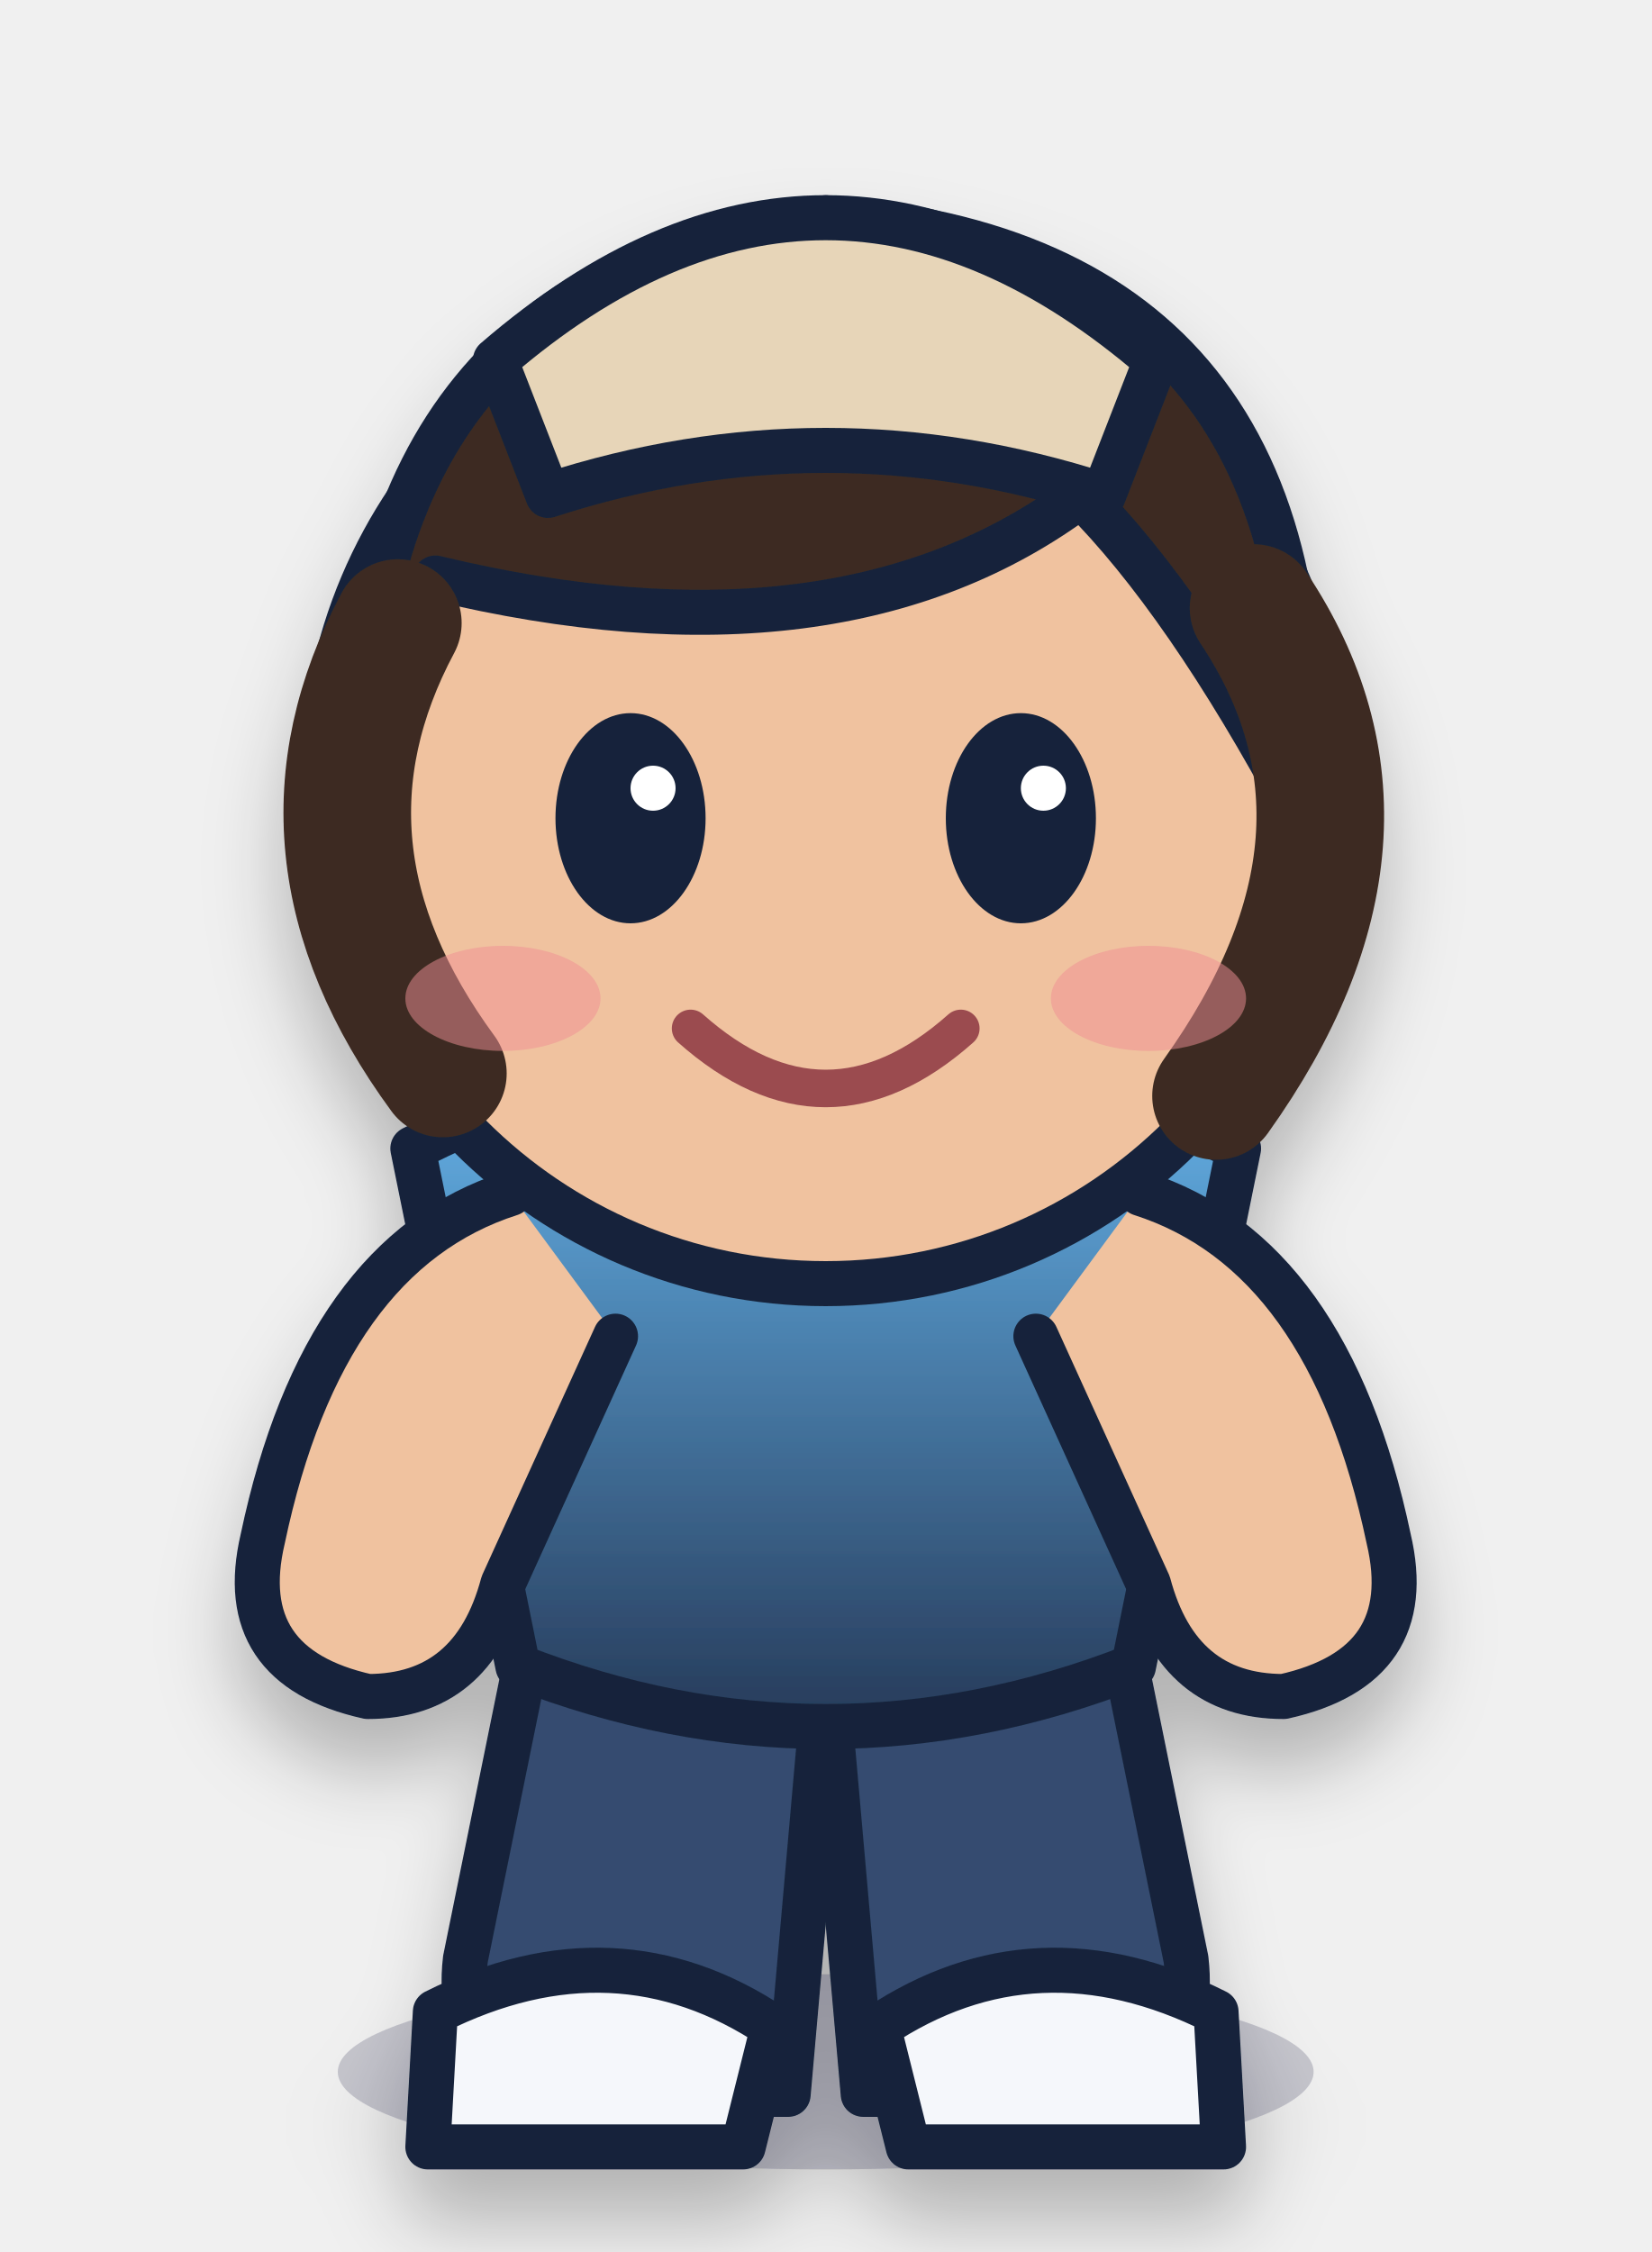
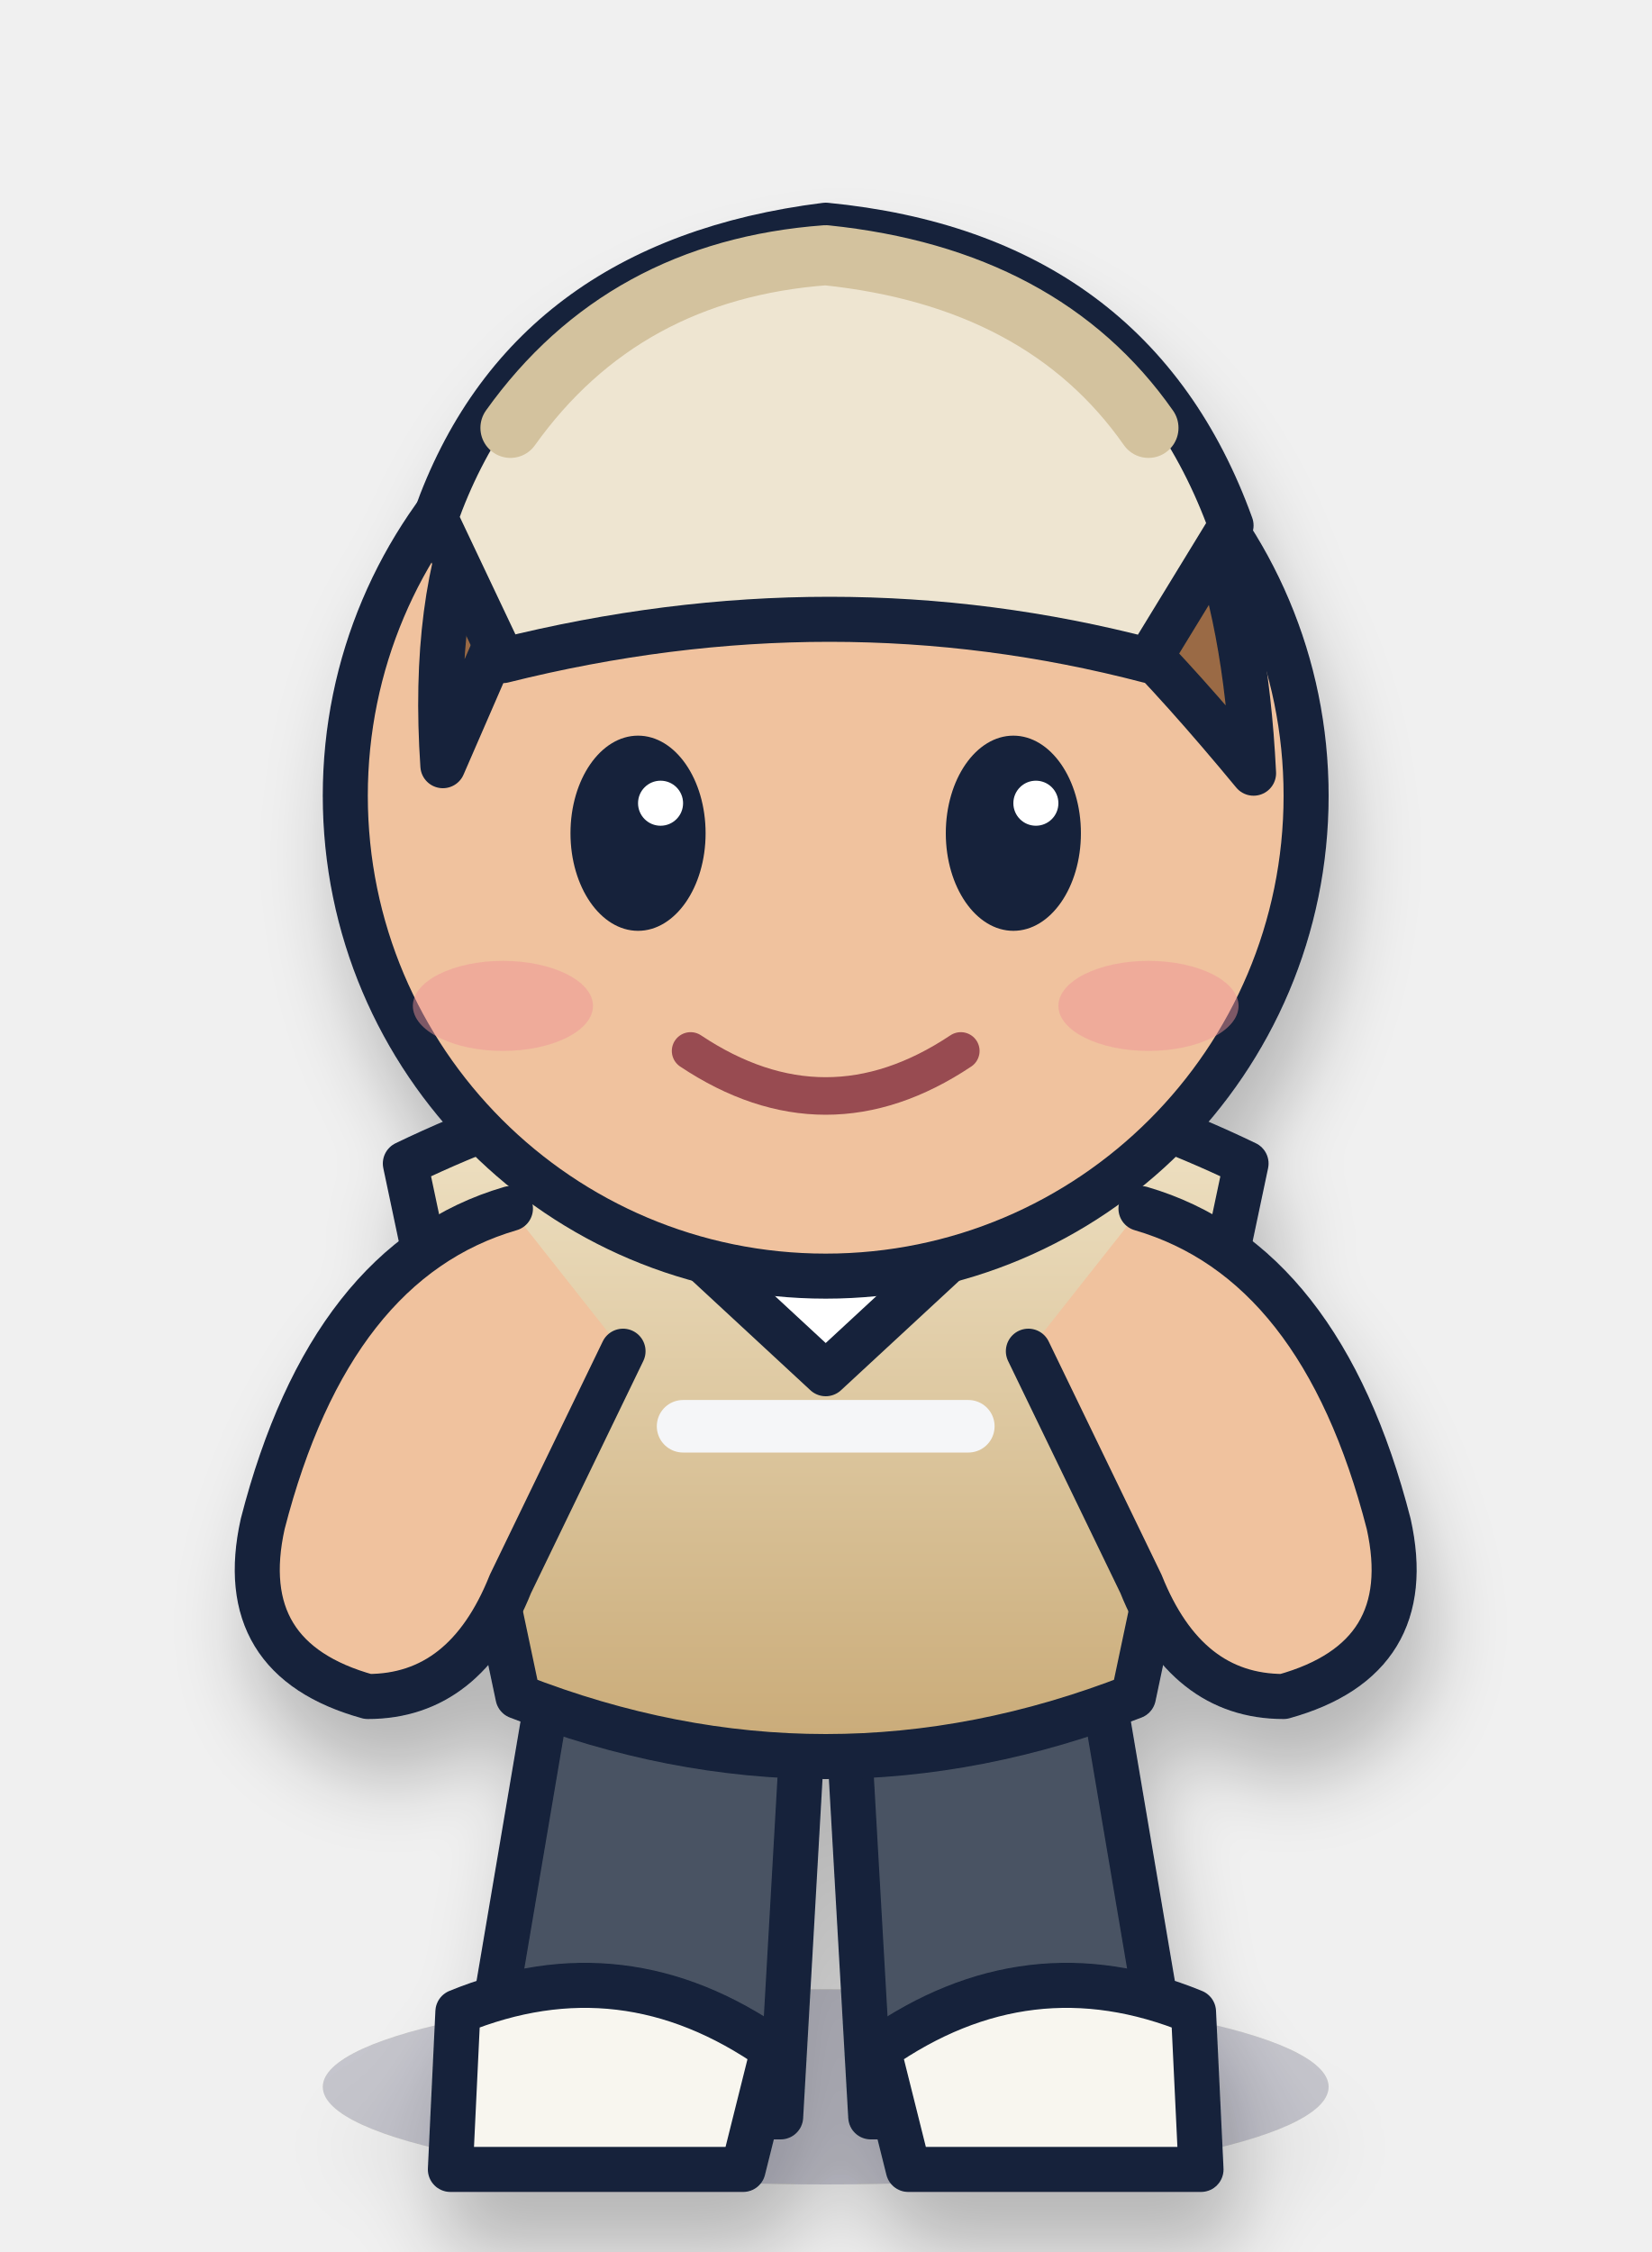
<svg xmlns="http://www.w3.org/2000/svg" width="220" height="300" viewBox="0 0 220 300">
  <defs>
    <filter id="s">
-       <feDropShadow dx="0" dy="7" stdDeviation="5" flood-opacity=".25" />
+       <feDropShadow dy="8" stdDeviation="5" flood-opacity=".24" />
    </filter>
    <linearGradient id="j" x2="0" y2="1">
-       <stop stop-color="#67b8f0" />
-       <stop offset="1" stop-color="#263a59" />
+       <stop stop-color="#f2e6ca" />
+       <stop offset="1" stop-color="#c9aa77" />
    </linearGradient>
  </defs>
-   <g filter="url(#s)" stroke="#17243b" stroke-width="6" stroke-linejoin="round" stroke-linecap="round">
-     <ellipse cx="110" cy="276" rx="65" ry="13" fill="#0c1830" opacity=".18" stroke="none" />
-     <path d="M74 202 L62 261 Q60 278 81 279 L105 279 L111 211Z" fill="#344b70" />
-     <path d="M146 202 L158 261 Q160 278 139 279 L115 279 L109 211Z" fill="#344b70" />
-     <path d="M58 268 Q82 256 103 270 L99 286 L57 286Z" fill="#f5f7fb" />
-     <path d="M162 268 Q138 256 117 270 L121 286 L163 286Z" fill="#f5f7fb" />
-     <path d="M55 153 Q110 125 165 153 L151 222 Q110 238 69 222Z" fill="url(#j)" />
-     <path d="M68 159 Q43 167 35 205 Q31 222 49 226 Q63 226 67 211 L82 178" fill="#f0c29f" />
-     <path d="M152 159 Q177 167 185 205 Q189 222 171 226 Q157 226 153 211 L138 178" fill="#f0c29f" />
-     <circle cx="110" cy="104" r="67" fill="#f0c29f" />
-     <path d="M48 105 Q47 37 110 29 Q178 34 173 108 Q158 80 144 66 Q112 90 58 77Z" fill="#3c2c22" />
-     <path d="M53 83 Q37 113 59 143" fill="none" stroke="#3c2c22" stroke-width="17" />
-     <path d="M167 81 Q187 111 162 146" fill="none" stroke="#3c2c22" stroke-width="17" />
-     <ellipse cx="84" cy="109" rx="10" ry="14" fill="#17243b" stroke="none" />
-     <ellipse cx="136" cy="109" rx="10" ry="14" fill="#17243b" stroke="none" />
-     <circle cx="87" cy="105" r="3" fill="white" stroke="none" />
-     <circle cx="139" cy="105" r="3" fill="white" stroke="none" />
-     <path d="M92 137 Q110 153 128 137" fill="none" stroke="#9b4b50" stroke-width="5" />
-     <ellipse cx="67" cy="133" rx="13" ry="7" fill="#ef8d93" opacity=".5" stroke="none" />
-     <ellipse cx="153" cy="133" rx="13" ry="7" fill="#ef8d93" opacity=".5" stroke="none" />
-     <path d="M66 48 Q110 10 154 48 L147 66 Q110 54 73 66Z" fill="#e7d5b8" />
+   <g filter="url(#s)" stroke="#15233a" stroke-width="6" stroke-linejoin="round" stroke-linecap="round">
+     <ellipse cx="110" cy="278" rx="67" ry="13" fill="#07111f" opacity=".18" stroke="none" />
+     <path d="M76 208 L66 267 Q65 281 83 282 H104 L108 212Z" fill="#4a5364" />
+     <path d="M144 208 L154 267 Q155 281 137 282 H116 L112 212Z" fill="#4a5364" />
+     <path d="M61 268 Q83 259 103 273 L99 289 H60Z" fill="#f8f6ef" />
+     <path d="M159 268 Q137 259 117 273 L121 289 H160Z" fill="#f8f6ef" />
+     <path d="M54 155 Q110 128 166 155 L151 226 Q110 242 69 226Z" fill="url(#j)" />
+     <path d="M83 158 L110 183 L137 158" fill="#fff" />
+     <path d="M68 161 Q44 168 35 203 Q31 221 49 226 Q62 226 68 211 L83 180" fill="#f0c29e" />
+     <path d="M152 161 Q176 168 185 203 Q189 221 171 226 Q158 226 152 211 L137 180" fill="#f0c29e" />
+     <circle cx="110" cy="106" r="64" fill="#f0c29e" />
+     <path d="M59 102 Q56 58 84 44 Q110 27 145 48 Q165 62 167 103 Q148 80 136 72 Q108 87 69 79Z" fill="#9a6a44" />
+     <path d="M58 69 Q70 35 110 30 Q151 34 164 70 L153 88 Q111 77 67 88Z" fill="#eee5d1" />
+     <path d="M68 57 Q83 36 110 34 Q139 37 153 57" fill="none" stroke="#d3c29e" stroke-width="8" />
+     <ellipse cx="85" cy="111" rx="9" ry="13" fill="#15233a" stroke="none" />
+     <ellipse cx="135" cy="111" rx="9" ry="13" fill="#15233a" stroke="none" />
+     <circle cx="88" cy="107" r="3" fill="white" stroke="none" />
+     <circle cx="138" cy="107" r="3" fill="white" stroke="none" />
+     <path d="M92 140 Q110 152 128 140" fill="none" stroke="#984b51" stroke-width="5" />
+     <ellipse cx="67" cy="134" rx="12" ry="6" fill="#ef9397" opacity=".48" stroke="none" />
+     <ellipse cx="153" cy="134" rx="12" ry="6" fill="#ef9397" opacity=".48" stroke="none" />
+     <path d="M91 190 H129" stroke="#f5f6f8" stroke-width="7" />
  </g>
</svg>
